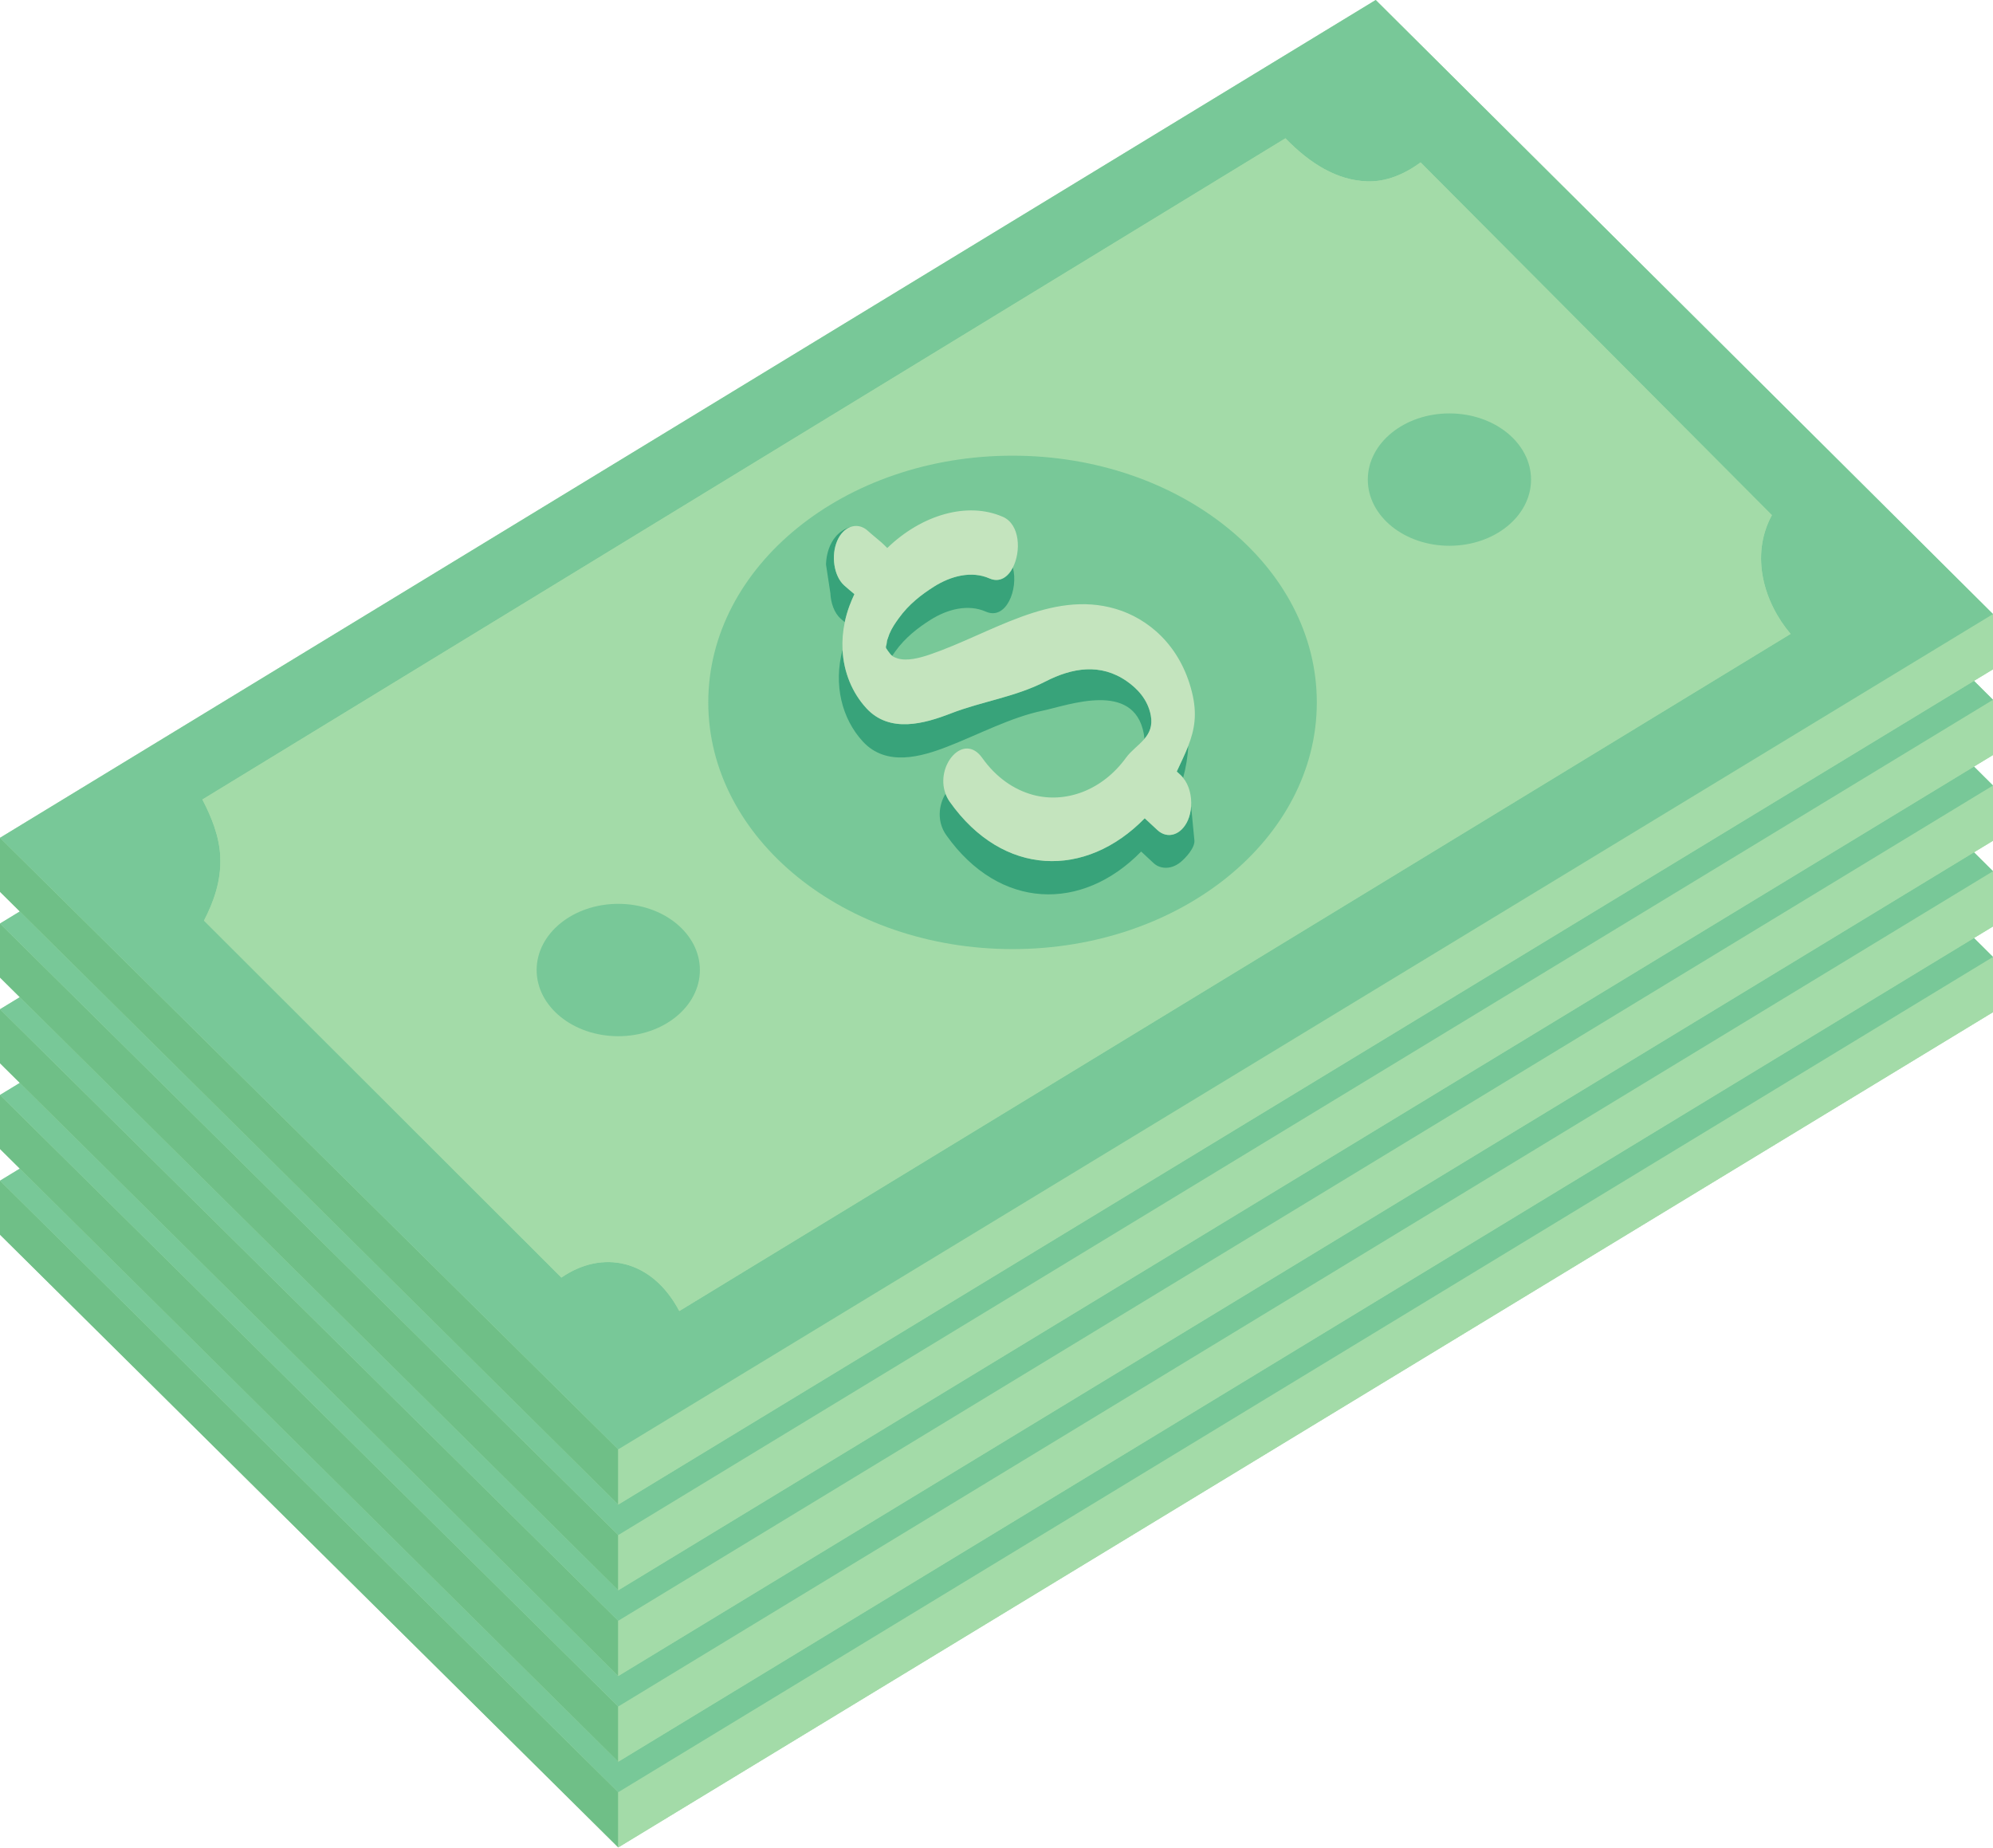
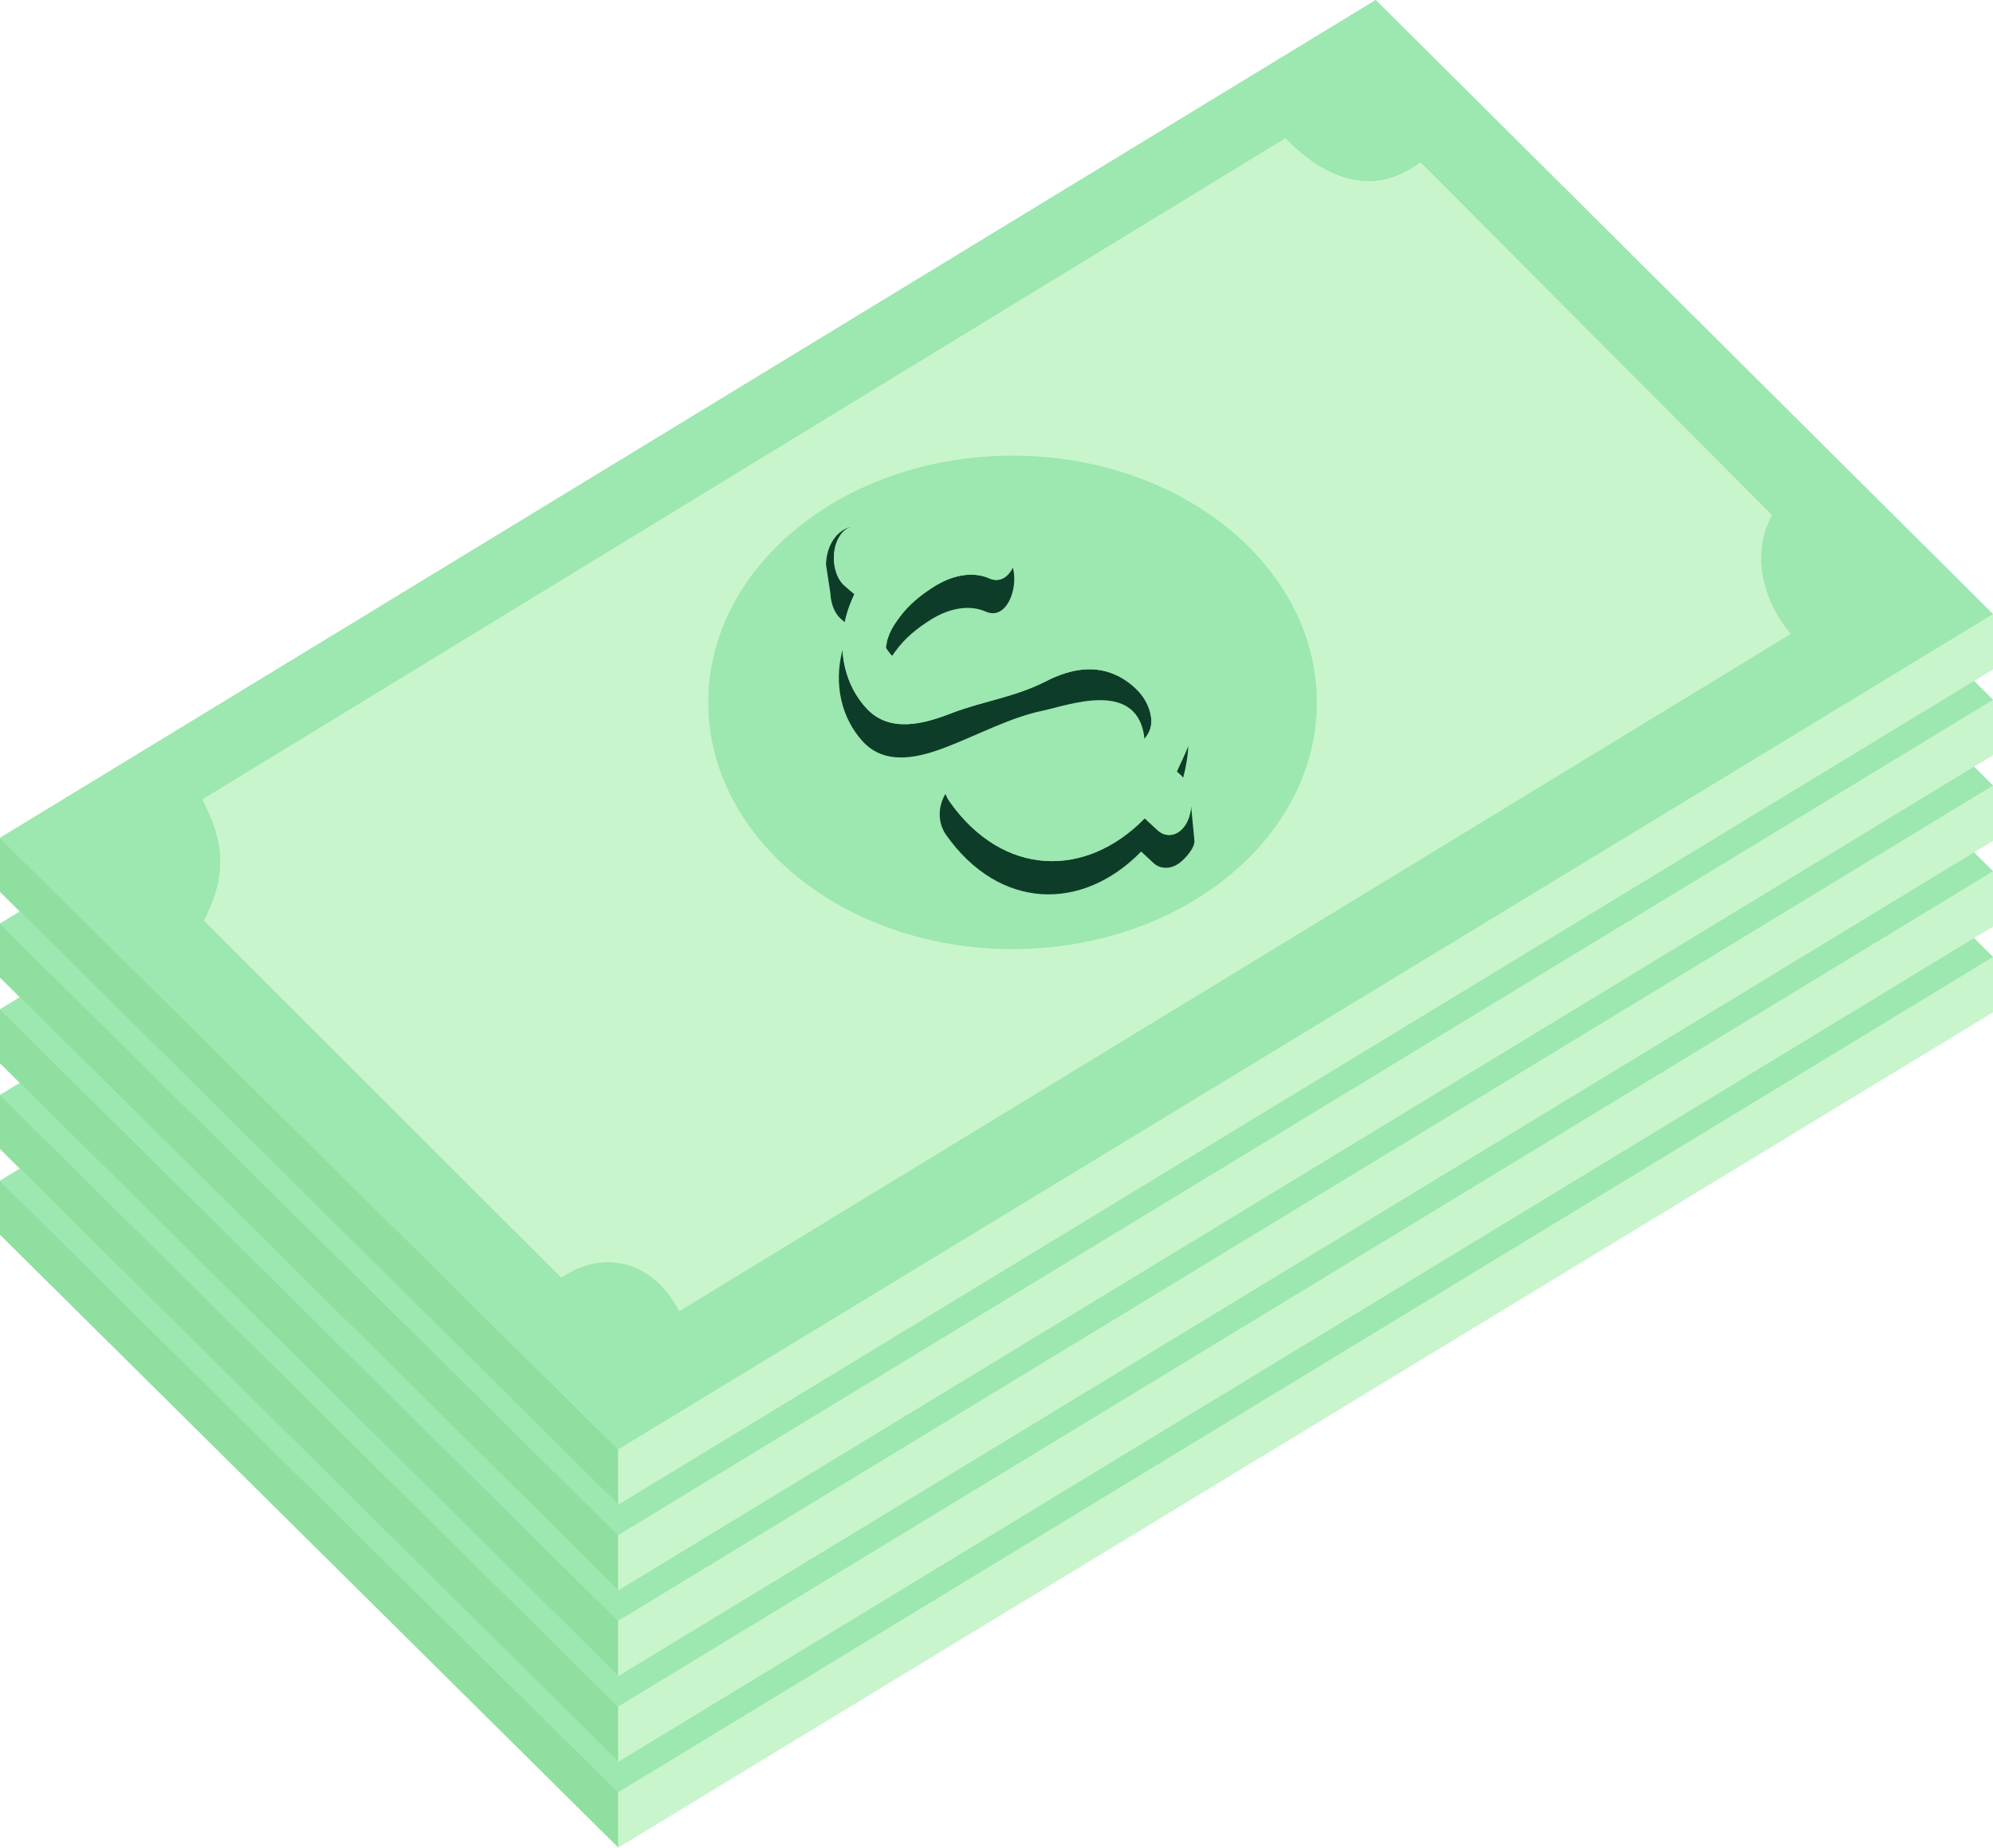
<svg xmlns="http://www.w3.org/2000/svg" version="1.1" id="Capa_1" x="0px" y="0px" viewBox="0 0 2335.249 2164.569" xml:space="preserve" width="2335.249" height="2164.569">
  <defs id="defs26" />
  <g id="g26" transform="matrix(1.251287,0,0,1.828196,-159.5591,-856.8095)">
-     <polygon style="fill:#a3dba8" points="127.516,1150.086 146.078,1162.68 127.516,1170.414 127.516,1205.023 146.078,1217.617 127.516,1225.348 127.516,1259.961 706.465,1652.656 1993.793,1117.355 1993.793,1081.957 1975.977,1069.828 1993.793,1062.418 1993.793,1027.02 1975.977,1014.891 1993.793,1007.481 1993.793,972.086 1975.977,959.953 1993.793,952.547 1993.793,917.152 1975.977,905.019 1993.793,897.613 1993.793,862.215 1415.77,468.664 127.516,1005.609 127.516,1040.219 146.078,1052.809 127.516,1060.547 127.516,1095.152 146.078,1107.742 127.516,1115.484 " id="polygon1" />
+     <polygon style="fill:#c8f5cc" points="127.516,1150.086 146.078,1162.68 127.516,1170.414 127.516,1205.023 146.078,1217.617 127.516,1225.348 127.516,1259.961 706.465,1652.656 1993.793,1117.355 1993.793,1081.957 1975.977,1069.828 1993.793,1062.418 1993.793,1027.02 1975.977,1014.891 1993.793,1007.481 1993.793,972.086 1975.977,959.953 1993.793,952.547 1993.793,917.152 1975.977,905.019 1993.793,897.613 1993.793,862.215 1415.77,468.664 127.516,1005.609 127.516,1040.219 146.078,1052.809 127.516,1060.547 127.516,1095.152 146.078,1107.742 127.516,1115.484 " id="polygon1" />
    <g id="g25">
-       <polygon style="fill:#6fbf87" points="127.516,1259.961 706.465,1652.656 706.465,1617.258 127.516,1225.348 " id="polygon2" />
-       <polygon style="fill:#a3dba8" points="1993.793,1117.355 1993.793,1081.957 706.465,1617.258 706.465,1652.656 " id="polygon3" />
-       <polygon style="fill:#78c898" points="1993.793,1081.957 1975.977,1069.828 706.465,1597.719 146.078,1217.617 127.516,1225.348 706.465,1617.258 " id="polygon4" />
-       <polygon style="fill:#6fbf87" points="706.465,1597.719 706.465,1562.324 127.516,1170.414 127.516,1205.023 146.078,1217.617 " id="polygon5" />
-       <polygon style="fill:#a3dba8" points="706.465,1562.324 706.465,1597.719 1975.977,1069.828 1993.793,1062.418 1993.793,1027.02 " id="polygon6" />
-       <polygon style="fill:#78c898" points="1993.793,1027.02 1975.977,1014.891 706.465,1542.789 146.078,1162.68 127.516,1170.414 706.465,1562.324 " id="polygon7" />
-       <polygon style="fill:#6fbf87" points="706.465,1542.789 706.465,1507.391 127.516,1115.484 127.516,1150.086 146.078,1162.68 " id="polygon8" />
-       <polygon style="fill:#a3dba8" points="706.465,1507.391 706.465,1542.789 1975.977,1014.891 1993.793,1007.481 1993.793,972.086 " id="polygon9" />
-       <polygon style="fill:#78c898" points="1993.793,972.086 1975.977,959.953 706.465,1487.852 146.078,1107.742 127.516,1115.484 706.465,1507.391 " id="polygon10" />
-       <polygon style="fill:#6fbf87" points="706.465,1487.852 706.465,1452.453 127.516,1060.547 127.516,1095.152 146.078,1107.742 " id="polygon11" />
-       <polygon style="fill:#a3dba8" points="706.465,1452.453 706.465,1487.852 1975.977,959.953 1993.793,952.547 1993.793,917.152 " id="polygon12" />
-       <polygon style="fill:#78c898" points="1993.793,917.152 1975.977,905.019 706.465,1432.914 146.078,1052.809 127.516,1060.547 706.465,1452.453 " id="polygon13" />
-       <polygon style="fill:#6fbf87" points="706.465,1432.914 706.465,1397.523 127.516,1005.609 127.516,1040.219 146.078,1052.809 " id="polygon14" />
-       <polygon style="fill:#a3dba8" points="1993.793,897.613 1993.793,862.215 706.465,1397.523 706.465,1432.914 1975.977,905.019 " id="polygon15" />
-       <path style="fill:#78c898" d="M 1993.793,862.215 1415.77,468.664 127.516,1005.609 706.465,1397.523 Z M 653.207,1287.461 318.547,1058.672 c 9.07,-12.09 16.281,-25.594 15.219,-41.051 -0.887,-13.184 -8.332,-25.438 -16.723,-36.566 l 1014.18,-423.758 c 22.938,16.184 48.352,27.008 76.805,27.578 17.578,0.352 34.316,-4.438 49.773,-12.117 L 1786.75,798.82 c -20.723,26.184 -7.102,56.258 17.52,76.102 L 763.617,1308.891 c -25.832,-33.418 -72.426,-39.43 -110.41,-21.43 z" id="path15" />
-       <path style="fill:#a3dba8" d="M 763.617,1308.891 1804.27,874.922 c -24.621,-19.844 -38.242,-49.918 -17.52,-76.102 L 1457.801,572.757 c -15.457,7.68 -32.195,12.469 -49.773,12.117 -28.453,-0.57 -53.867,-11.394 -76.805,-27.578 L 317.043,981.055 c 8.391,11.129 15.836,23.383 16.723,36.566 1.063,15.457 -6.148,28.961 -15.219,41.051 l 334.66,228.789 c 37.984,-18 84.578,-11.988 110.41,21.43 z m 721.164,-575.274 c 42.207,0 76.426,18.992 76.426,42.414 0,23.422 -34.219,42.414 -76.426,42.414 -42.211,0 -76.43,-18.992 -76.43,-42.414 10e-4,-23.422 34.219,-42.414 76.43,-42.414 z m -409.093,27.086 c 157.348,0 284.918,70.797 284.918,158.102 0,87.328 -127.57,158.121 -284.918,158.121 -157.356,0 -284.926,-70.793 -284.926,-158.121 0,-87.305 127.57,-158.102 284.926,-158.102 z m -445.649,329.629 c 0,-23.414 34.219,-42.406 76.43,-42.406 42.207,0 76.43,18.992 76.43,42.406 0,23.43 -34.223,42.422 -76.43,42.422 -42.211,0 -76.43,-18.992 -76.43,-42.422 z" id="path16" />
-       <path style="fill:#78c898" d="m 1075.688,1076.926 c 157.348,0 284.918,-70.793 284.918,-158.121 0,-87.305 -127.57,-158.102 -284.918,-158.102 -157.356,0 -284.926,70.797 -284.926,158.102 0,87.328 127.57,158.121 284.926,158.121 z" id="path17" />
-       <path style="fill:#78c898" d="m 782.898,1090.332 c 0,-23.414 -34.223,-42.406 -76.43,-42.406 -42.211,0 -76.43,18.992 -76.43,42.406 0,23.43 34.219,42.422 76.43,42.422 42.208,0 76.43,-18.992 76.43,-42.422 z" id="path18" />
-       <path style="fill:#78c898" d="m 1484.781,818.445 c 42.207,0 76.426,-18.992 76.426,-42.414 0,-23.422 -34.219,-42.414 -76.426,-42.414 -42.211,0 -76.43,18.992 -76.43,42.414 10e-4,23.422 34.219,42.414 76.43,42.414 z" id="path19" />
-       <path style="fill:#38a37a" d="m 1054.07,839.363 c -16.738,-5.051 -36.106,-1.59 -51.902,5.242 -11.844,5.133 -23.52,11.273 -32.969,20.219 -3.316,3.148 -6.488,6.238 -8.883,10.16 l -2.16,4.207 c -0.309,1.57 -0.961,5.301 -0.844,2.434 -0.098,2.449 -1.152,1.457 1.773,4.297 1.52,1.48 2.625,2.398 3.859,3.066 0.953,-0.961 1.922,-1.906 2.922,-2.852 9.438,-8.945 21.117,-15.086 32.965,-20.215 15.801,-6.84 35.168,-10.297 51.902,-5.254 18.906,5.699 30.66,-14.32 25.242,-28.281 -4.623,6.153 -12.354,9.848 -21.905,6.977 z" id="path20" />
-       <path style="fill:#38a37a" d="m 1233.547,965.707 c 0.68,0.434 1.242,0.973 1.852,1.469 2.656,-6.633 4.367,-13.523 4.84,-20.523 -2.949,5.188 -6.711,10.488 -10.773,16.465 1.358,0.863 2.718,1.726 4.081,2.589 z" id="path21" />
-       <path style="fill:#38a37a" d="m 914.574,865.082 c 1.305,0.82 2.66,1.555 3.988,2.332 1.078,-3.477 2.512,-6.973 4.41,-10.461 1.398,-2.57 2.965,-5.074 4.629,-7.52 -3.238,-1.859 -6.508,-3.676 -9.684,-5.664 -9.566,-5.98 -12.383,-19.105 -6.363,-28.574 2.863,-4.5 7.258,-7.434 12.09,-8.723 l -0.063,-0.074 c -23.074,5.223 -22.563,24.121 -22.563,24.121 l 4.078,18.324 c 0.408,6.434 3.72,12.63 9.478,16.239 z" id="path22" />
-       <path style="fill:#38a37a" d="m 1205.141,927.133 c -2.867,-10.418 -12.992,-17.332 -22.297,-21.801 -24.75,-11.875 -51.426,-8.668 -76.355,0.094 -28.453,10 -59.441,12.723 -88.656,20.48 -24.164,6.41 -57.027,13 -78.984,-3.32 -13.332,-9.906 -21.254,-23.082 -22.367,-37.418 -8.609,22.199 -0.738,44.051 19.023,58.734 21.969,16.316 54.82,9.731 78.988,3.316 29.223,-7.754 59.594,-18.852 89.457,-23.094 23.438,-3.328 85.184,-19.488 94.609,14.633 0.32,1.168 0.473,2.328 0.555,3.488 4.753,-3.811 7.886,-8.339 6.027,-15.112 z" id="path23" />
-       <path style="fill:#38a37a" d="m 1211.328,1000.641 c -3.953,-2.516 -7.914,-5.031 -11.871,-7.547 -55.246,38.727 -132.684,37.578 -182.508,-10.516 -1.723,-1.668 -3.035,-3.406 -4.004,-5.188 -6.465,7.102 -8.316,17.824 0.672,26.5 49.824,48.09 127.258,49.242 182.5,10.516 3.961,2.516 7.914,5.031 11.871,7.551 5.16,3.277 15.387,4.578 24.941,-0.723 4.961,-2.75 13.703,-9.293 13.039,-14 l -3.047,-21.637 -0.055,0.008 c -0.332,3.016 -1.25,5.988 -2.965,8.68 -6.049,9.512 -19.061,12.41 -28.573,6.356 z" id="path24" />
-       <path style="fill:#c4e4be" d="m 911.555,815.195 c -6.02,9.469 -3.203,22.594 6.363,28.574 3.176,1.988 6.445,3.805 9.684,5.664 -1.664,2.445 -3.23,4.949 -4.629,7.52 -1.898,3.488 -3.332,6.984 -4.41,10.461 -1.863,6.019 -2.531,11.977 -2.082,17.754 1.113,14.336 9.035,27.512 22.367,37.418 21.957,16.32 54.82,9.731 78.984,3.32 29.215,-7.758 60.203,-10.48 88.656,-20.48 24.93,-8.762 51.605,-11.969 76.355,-0.094 9.305,4.469 19.43,11.383 22.297,21.801 1.859,6.773 -1.273,11.301 -6.027,15.113 -5.215,4.191 -12.387,7.523 -17.137,12 -22.5,21.231 -57.012,29.41 -87.086,23.852 -17.773,-3.293 -34.535,-11.094 -47.582,-23.676 -17.402,-16.801 -44.23,4.906 -34.363,22.969 0.969,1.781 2.281,3.52 4.004,5.188 49.824,48.094 127.262,49.242 182.508,10.516 3.957,2.516 7.918,5.031 11.871,7.547 9.512,6.055 22.523,3.156 28.574,-6.355 1.715,-2.692 2.633,-5.664 2.965,-8.68 0.766,-6.883 -1.934,-13.918 -7.469,-18.43 -0.609,-0.496 -1.172,-1.035 -1.852,-1.469 -1.363,-0.863 -2.723,-1.726 -4.082,-2.59 4.063,-5.977 7.824,-11.277 10.773,-16.465 5.898,-10.371 8.516,-20.289 3.504,-34.238 -10.941,-30.398 -41.457,-47.516 -71.762,-53.582 -60.262,-12.059 -116.668,15.953 -173.449,29.242 -9.621,2.25 -21.672,4.523 -30.863,2.477 -2.082,-0.465 -3.469,-0.883 -4.723,-1.563 -1.234,-0.668 -2.34,-1.586 -3.859,-3.066 -2.926,-2.84 -1.871,-1.848 -1.773,-4.297 -0.117,2.867 0.535,-0.863 0.844,-2.434 l 2.16,-4.207 c 2.394,-3.922 5.566,-7.012 8.883,-10.16 9.449,-8.945 21.125,-15.086 32.969,-20.219 15.797,-6.832 35.164,-10.293 51.902,-5.242 9.551,2.871 17.281,-0.824 21.906,-6.977 7.766,-10.344 6.742,-27.633 -9.277,-32.461 -33.418,-10.074 -76.438,-1.195 -108.352,19.969 -1.785,-1.262 -3.598,-2.492 -5.508,-3.644 -4.199,-2.527 -8.547,-4.809 -12.711,-7.41 -5.063,-3.172 -11.047,-3.82 -16.484,-2.367 -4.831,1.288 -9.226,4.221 -12.089,8.721 z" id="path25" />
+       <polygon style="fill:#8fdfa0" points="127.516,1259.961 706.465,1652.656 706.465,1617.258 127.516,1225.348 " id="polygon2" />
+       <polygon style="fill:#c8f5cc" points="1993.793,1117.355 1993.793,1081.957 706.465,1617.258 706.465,1652.656 " id="polygon3" />
+       <polygon style="fill:#9de7b0" points="1993.793,1081.957 1975.977,1069.828 706.465,1597.719 146.078,1217.617 127.516,1225.348 706.465,1617.258 " id="polygon4" />
+       <polygon style="fill:#8fdfa0" points="706.465,1597.719 706.465,1562.324 127.516,1170.414 127.516,1205.023 146.078,1217.617 " id="polygon5" />
+       <polygon style="fill:#c8f5cc" points="706.465,1562.324 706.465,1597.719 1975.977,1069.828 1993.793,1062.418 1993.793,1027.02 " id="polygon6" />
+       <polygon style="fill:#9de7b0" points="1993.793,1027.02 1975.977,1014.891 706.465,1542.789 146.078,1162.68 127.516,1170.414 706.465,1562.324 " id="polygon7" />
+       <polygon style="fill:#8fdfa0" points="706.465,1542.789 706.465,1507.391 127.516,1115.484 127.516,1150.086 146.078,1162.68 " id="polygon8" />
+       <polygon style="fill:#c8f5cc" points="706.465,1507.391 706.465,1542.789 1975.977,1014.891 1993.793,1007.481 1993.793,972.086 " id="polygon9" />
+       <polygon style="fill:#9de7b0" points="1993.793,972.086 1975.977,959.953 706.465,1487.852 146.078,1107.742 127.516,1115.484 706.465,1507.391 " id="polygon10" />
+       <polygon style="fill:#8fdfa0" points="706.465,1487.852 706.465,1452.453 127.516,1060.547 127.516,1095.152 146.078,1107.742 " id="polygon11" />
+       <polygon style="fill:#c8f5cc" points="706.465,1452.453 706.465,1487.852 1975.977,959.953 1993.793,952.547 1993.793,917.152 " id="polygon12" />
+       <polygon style="fill:#9de7b0" points="1993.793,917.152 1975.977,905.019 706.465,1432.914 146.078,1052.809 127.516,1060.547 706.465,1452.453 " id="polygon13" />
+       <polygon style="fill:#8fdfa0" points="706.465,1432.914 706.465,1397.523 127.516,1005.609 127.516,1040.219 146.078,1052.809 " id="polygon14" />
+       <polygon style="fill:#c8f5cc" points="1993.793,897.613 1993.793,862.215 706.465,1397.523 706.465,1432.914 1975.977,905.019 " id="polygon15" />
+       <path style="fill:#9de7b0" d="M 1993.793,862.215 1415.77,468.664 127.516,1005.609 706.465,1397.523 Z M 653.207,1287.461 318.547,1058.672 c 9.07,-12.09 16.281,-25.594 15.219,-41.051 -0.887,-13.184 -8.332,-25.438 -16.723,-36.566 l 1014.18,-423.758 c 22.938,16.184 48.352,27.008 76.805,27.578 17.578,0.352 34.316,-4.438 49.773,-12.117 L 1786.75,798.82 c -20.723,26.184 -7.102,56.258 17.52,76.102 L 763.617,1308.891 c -25.832,-33.418 -72.426,-39.43 -110.41,-21.43 z" id="path15" />
+       <path style="fill:#c8f5cc" d="M 763.617,1308.891 1804.27,874.922 c -24.621,-19.844 -38.242,-49.918 -17.52,-76.102 L 1457.801,572.757 c -15.457,7.68 -32.195,12.469 -49.773,12.117 -28.453,-0.57 -53.867,-11.394 -76.805,-27.578 L 317.043,981.055 c 8.391,11.129 15.836,23.383 16.723,36.566 1.063,15.457 -6.148,28.961 -15.219,41.051 l 334.66,228.789 c 37.984,-18 84.578,-11.988 110.41,21.43 z m 721.164,-575.274 c 42.207,0 76.426,18.992 76.426,42.414 0,23.422 -34.219,42.414 -76.426,42.414 -42.211,0 -76.43,-18.992 -76.43,-42.414 10e-4,-23.422 34.219,-42.414 76.43,-42.414 z m -409.093,27.086 c 157.348,0 284.918,70.797 284.918,158.102 0,87.328 -127.57,158.121 -284.918,158.121 -157.356,0 -284.926,-70.793 -284.926,-158.121 0,-87.305 127.57,-158.102 284.926,-158.102 z m -445.649,329.629 c 0,-23.414 34.219,-42.406 76.43,-42.406 42.207,0 76.43,18.992 76.43,42.406 0,23.43 -34.223,42.422 -76.43,42.422 -42.211,0 -76.43,-18.992 -76.43,-42.422 z" id="path16" />
+       <path style="fill:#9de7b0" d="m 1075.688,1076.926 c 157.348,0 284.918,-70.793 284.918,-158.121 0,-87.305 -127.57,-158.102 -284.918,-158.102 -157.356,0 -284.926,70.797 -284.926,158.102 0,87.328 127.57,158.121 284.926,158.121 z" id="path17" />
+       <path style="fill:#c8f5cc" d="m 782.898,1090.332 c 0,-23.414 -34.223,-42.406 -76.43,-42.406 -42.211,0 -76.43,18.992 -76.43,42.406 0,23.43 34.219,42.422 76.43,42.422 42.208,0 76.43,-18.992 76.43,-42.422 z" id="path18" />
+       <path style="fill:#c8f5cc" d="m 1484.781,818.445 c 42.207,0 76.426,-18.992 76.426,-42.414 0,-23.422 -34.219,-42.414 -76.426,-42.414 -42.211,0 -76.43,18.992 -76.43,42.414 10e-4,23.422 34.219,42.414 76.43,42.414 z" id="path19" />
+       <path style="fill:#0d3d28" d="m 1054.07,839.363 c -16.738,-5.051 -36.106,-1.59 -51.902,5.242 -11.844,5.133 -23.52,11.273 -32.969,20.219 -3.316,3.148 -6.488,6.238 -8.883,10.16 l -2.16,4.207 c -0.309,1.57 -0.961,5.301 -0.844,2.434 -0.098,2.449 -1.152,1.457 1.773,4.297 1.52,1.48 2.625,2.398 3.859,3.066 0.953,-0.961 1.922,-1.906 2.922,-2.852 9.438,-8.945 21.117,-15.086 32.965,-20.215 15.801,-6.84 35.168,-10.297 51.902,-5.254 18.906,5.699 30.66,-14.32 25.242,-28.281 -4.623,6.153 -12.354,9.848 -21.905,6.977 z" id="path20" />
+       <path style="fill:#0d3d28" d="m 1233.547,965.707 c 0.68,0.434 1.242,0.973 1.852,1.469 2.656,-6.633 4.367,-13.523 4.84,-20.523 -2.949,5.188 -6.711,10.488 -10.773,16.465 1.358,0.863 2.718,1.726 4.081,2.589 z" id="path21" />
+       <path style="fill:#0d3d28" d="m 914.574,865.082 c 1.305,0.82 2.66,1.555 3.988,2.332 1.078,-3.477 2.512,-6.973 4.41,-10.461 1.398,-2.57 2.965,-5.074 4.629,-7.52 -3.238,-1.859 -6.508,-3.676 -9.684,-5.664 -9.566,-5.98 -12.383,-19.105 -6.363,-28.574 2.863,-4.5 7.258,-7.434 12.09,-8.723 l -0.063,-0.074 c -23.074,5.223 -22.563,24.121 -22.563,24.121 l 4.078,18.324 c 0.408,6.434 3.72,12.63 9.478,16.239 z" id="path22" />
+       <path style="fill:#0d3d28" d="m 1205.141,927.133 c -2.867,-10.418 -12.992,-17.332 -22.297,-21.801 -24.75,-11.875 -51.426,-8.668 -76.355,0.094 -28.453,10 -59.441,12.723 -88.656,20.48 -24.164,6.41 -57.027,13 -78.984,-3.32 -13.332,-9.906 -21.254,-23.082 -22.367,-37.418 -8.609,22.199 -0.738,44.051 19.023,58.734 21.969,16.316 54.82,9.731 78.988,3.316 29.223,-7.754 59.594,-18.852 89.457,-23.094 23.438,-3.328 85.184,-19.488 94.609,14.633 0.32,1.168 0.473,2.328 0.555,3.488 4.753,-3.811 7.886,-8.339 6.027,-15.112 z" id="path23" />
+       <path style="fill:#0d3d28" d="m 1211.328,1000.641 c -3.953,-2.516 -7.914,-5.031 -11.871,-7.547 -55.246,38.727 -132.684,37.578 -182.508,-10.516 -1.723,-1.668 -3.035,-3.406 -4.004,-5.188 -6.465,7.102 -8.316,17.824 0.672,26.5 49.824,48.09 127.258,49.242 182.5,10.516 3.961,2.516 7.914,5.031 11.871,7.551 5.16,3.277 15.387,4.578 24.941,-0.723 4.961,-2.75 13.703,-9.293 13.039,-14 l -3.047,-21.637 -0.055,0.008 c -0.332,3.016 -1.25,5.988 -2.965,8.68 -6.049,9.512 -19.061,12.41 -28.573,6.356 z" id="path24" />
+       <path style="fill:#9de7b0" d="m 911.555,815.195 c -6.02,9.469 -3.203,22.594 6.363,28.574 3.176,1.988 6.445,3.805 9.684,5.664 -1.664,2.445 -3.23,4.949 -4.629,7.52 -1.898,3.488 -3.332,6.984 -4.41,10.461 -1.863,6.019 -2.531,11.977 -2.082,17.754 1.113,14.336 9.035,27.512 22.367,37.418 21.957,16.32 54.82,9.731 78.984,3.32 29.215,-7.758 60.203,-10.48 88.656,-20.48 24.93,-8.762 51.605,-11.969 76.355,-0.094 9.305,4.469 19.43,11.383 22.297,21.801 1.859,6.773 -1.273,11.301 -6.027,15.113 -5.215,4.191 -12.387,7.523 -17.137,12 -22.5,21.231 -57.012,29.41 -87.086,23.852 -17.773,-3.293 -34.535,-11.094 -47.582,-23.676 -17.402,-16.801 -44.23,4.906 -34.363,22.969 0.969,1.781 2.281,3.52 4.004,5.188 49.824,48.094 127.262,49.242 182.508,10.516 3.957,2.516 7.918,5.031 11.871,7.547 9.512,6.055 22.523,3.156 28.574,-6.355 1.715,-2.692 2.633,-5.664 2.965,-8.68 0.766,-6.883 -1.934,-13.918 -7.469,-18.43 -0.609,-0.496 -1.172,-1.035 -1.852,-1.469 -1.363,-0.863 -2.723,-1.726 -4.082,-2.59 4.063,-5.977 7.824,-11.277 10.773,-16.465 5.898,-10.371 8.516,-20.289 3.504,-34.238 -10.941,-30.398 -41.457,-47.516 -71.762,-53.582 -60.262,-12.059 -116.668,15.953 -173.449,29.242 -9.621,2.25 -21.672,4.523 -30.863,2.477 -2.082,-0.465 -3.469,-0.883 -4.723,-1.563 -1.234,-0.668 -2.34,-1.586 -3.859,-3.066 -2.926,-2.84 -1.871,-1.848 -1.773,-4.297 -0.117,2.867 0.535,-0.863 0.844,-2.434 l 2.16,-4.207 c 2.394,-3.922 5.566,-7.012 8.883,-10.16 9.449,-8.945 21.125,-15.086 32.969,-20.219 15.797,-6.832 35.164,-10.293 51.902,-5.242 9.551,2.871 17.281,-0.824 21.906,-6.977 7.766,-10.344 6.742,-27.633 -9.277,-32.461 -33.418,-10.074 -76.438,-1.195 -108.352,19.969 -1.785,-1.262 -3.598,-2.492 -5.508,-3.644 -4.199,-2.527 -8.547,-4.809 -12.711,-7.41 -5.063,-3.172 -11.047,-3.82 -16.484,-2.367 -4.831,1.288 -9.226,4.221 -12.089,8.721 z" id="path25" />
    </g>
  </g>
</svg>
